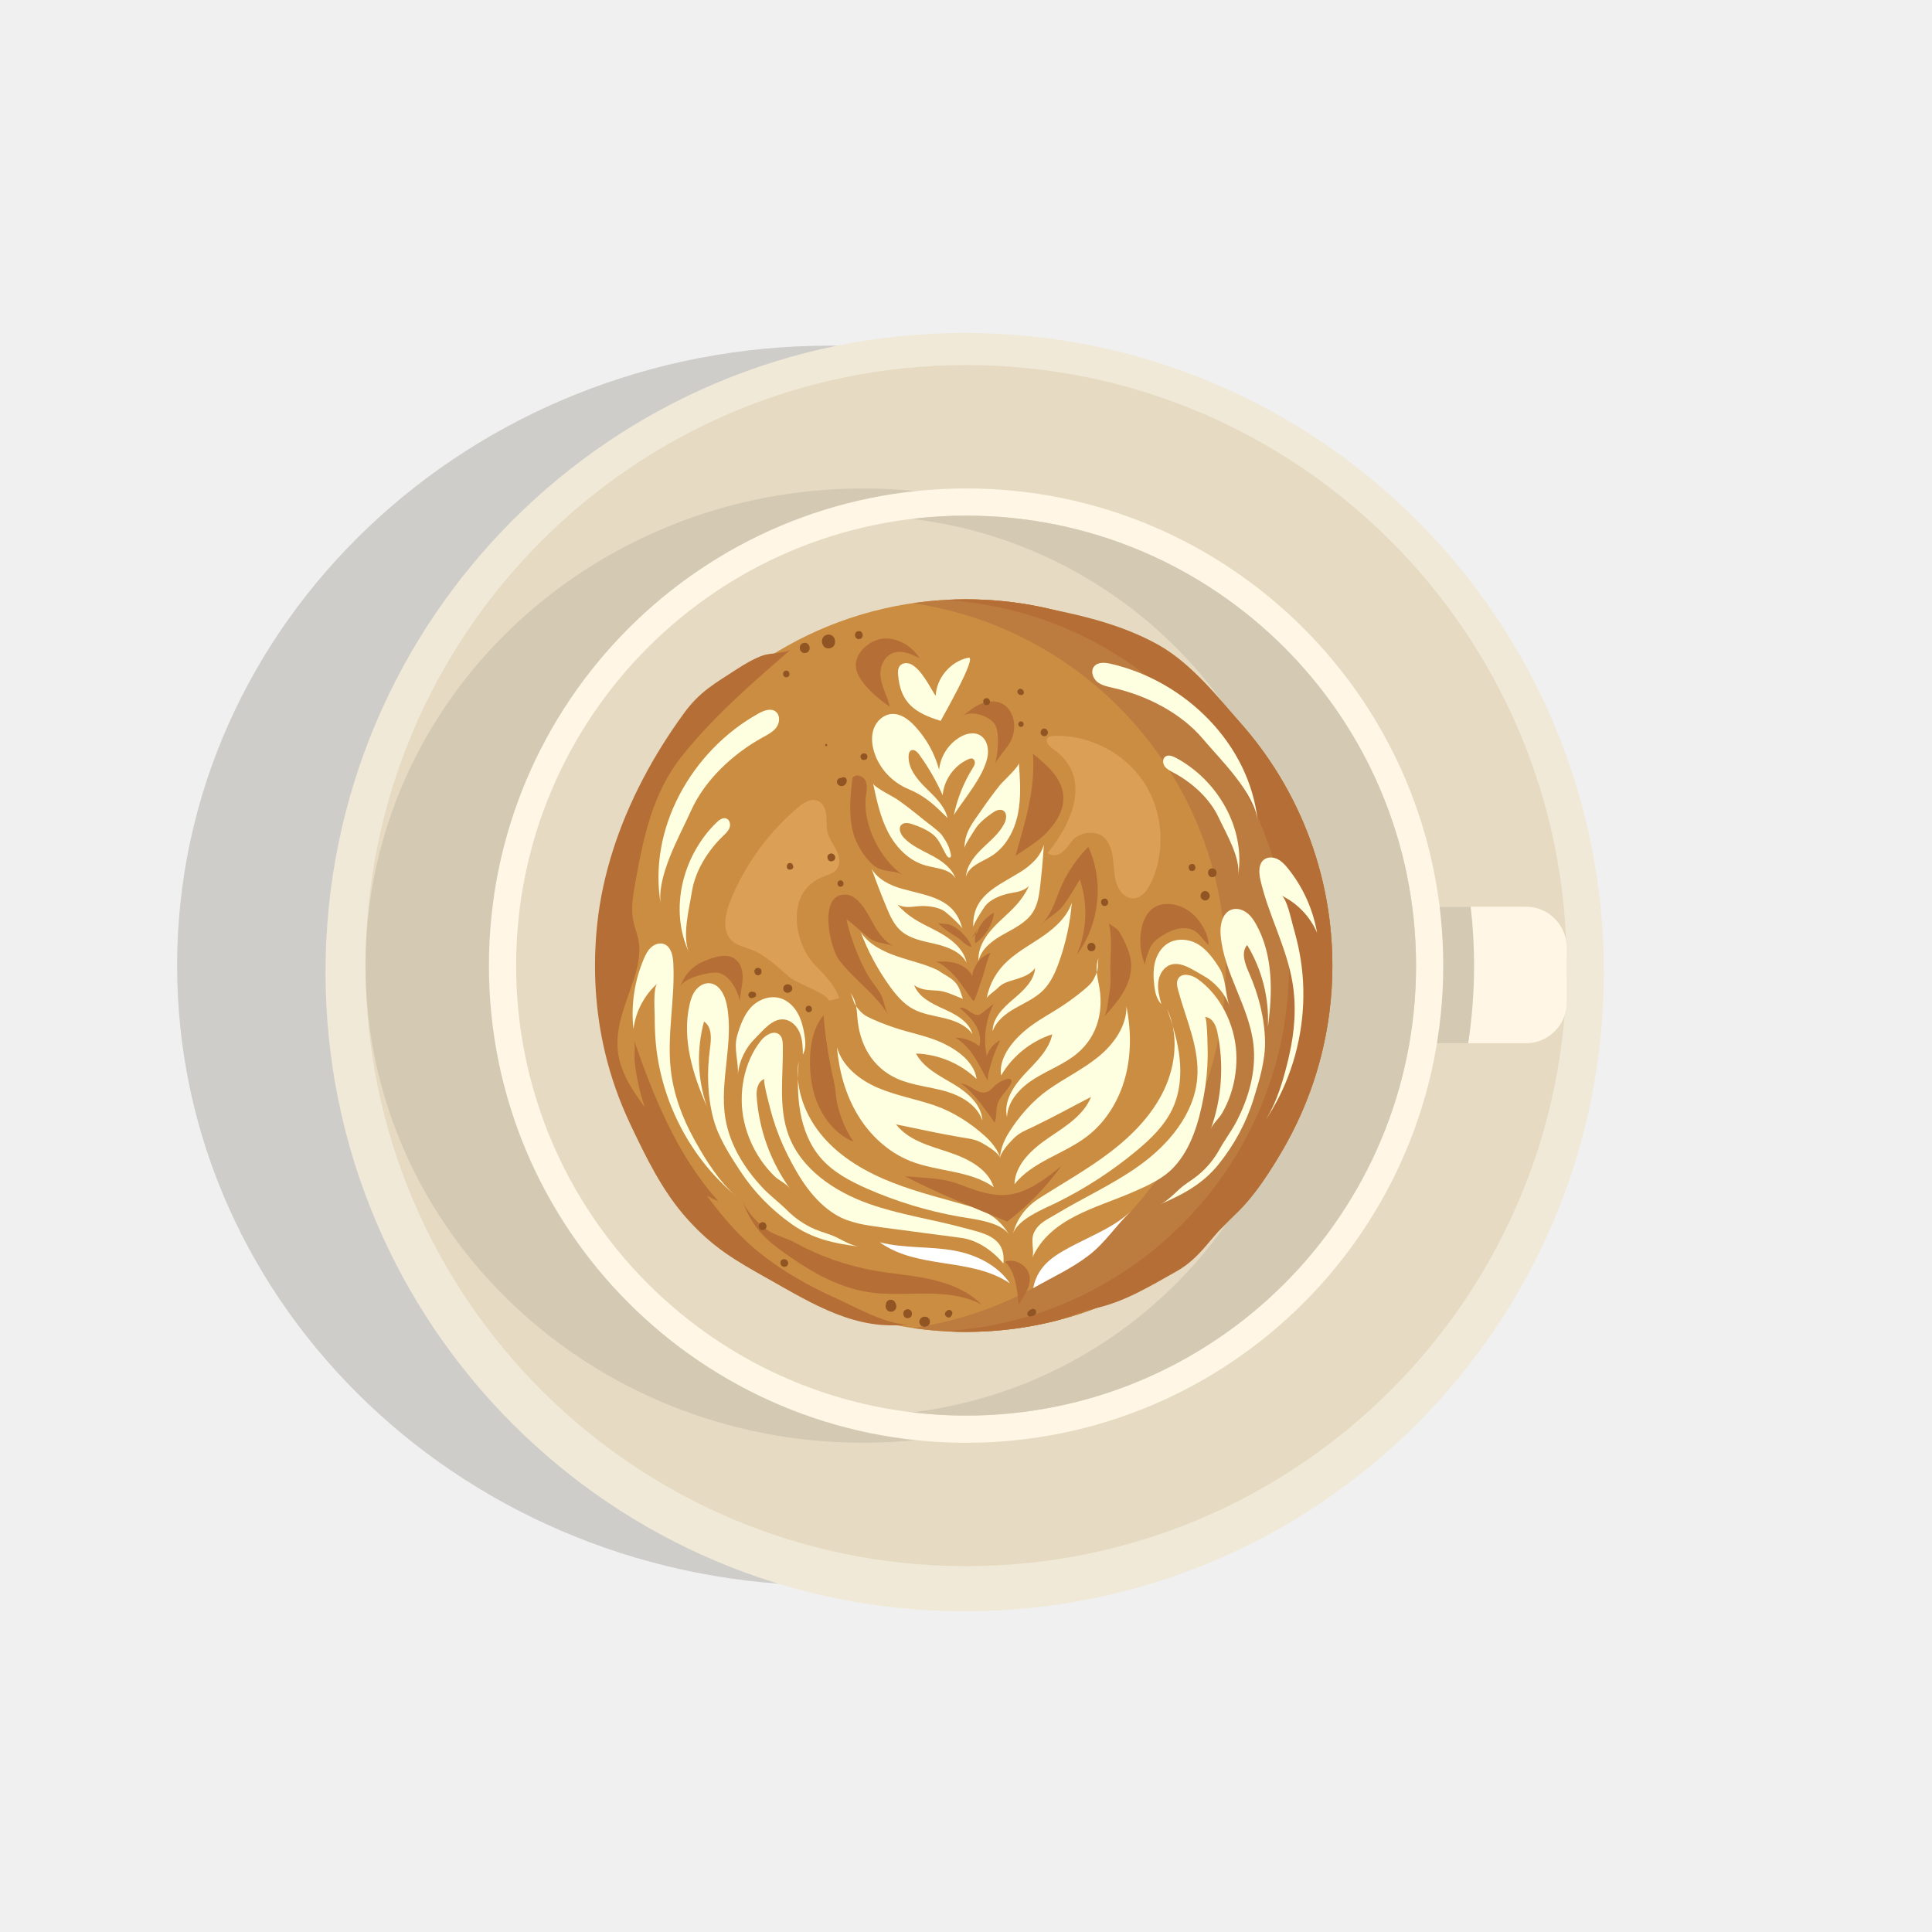
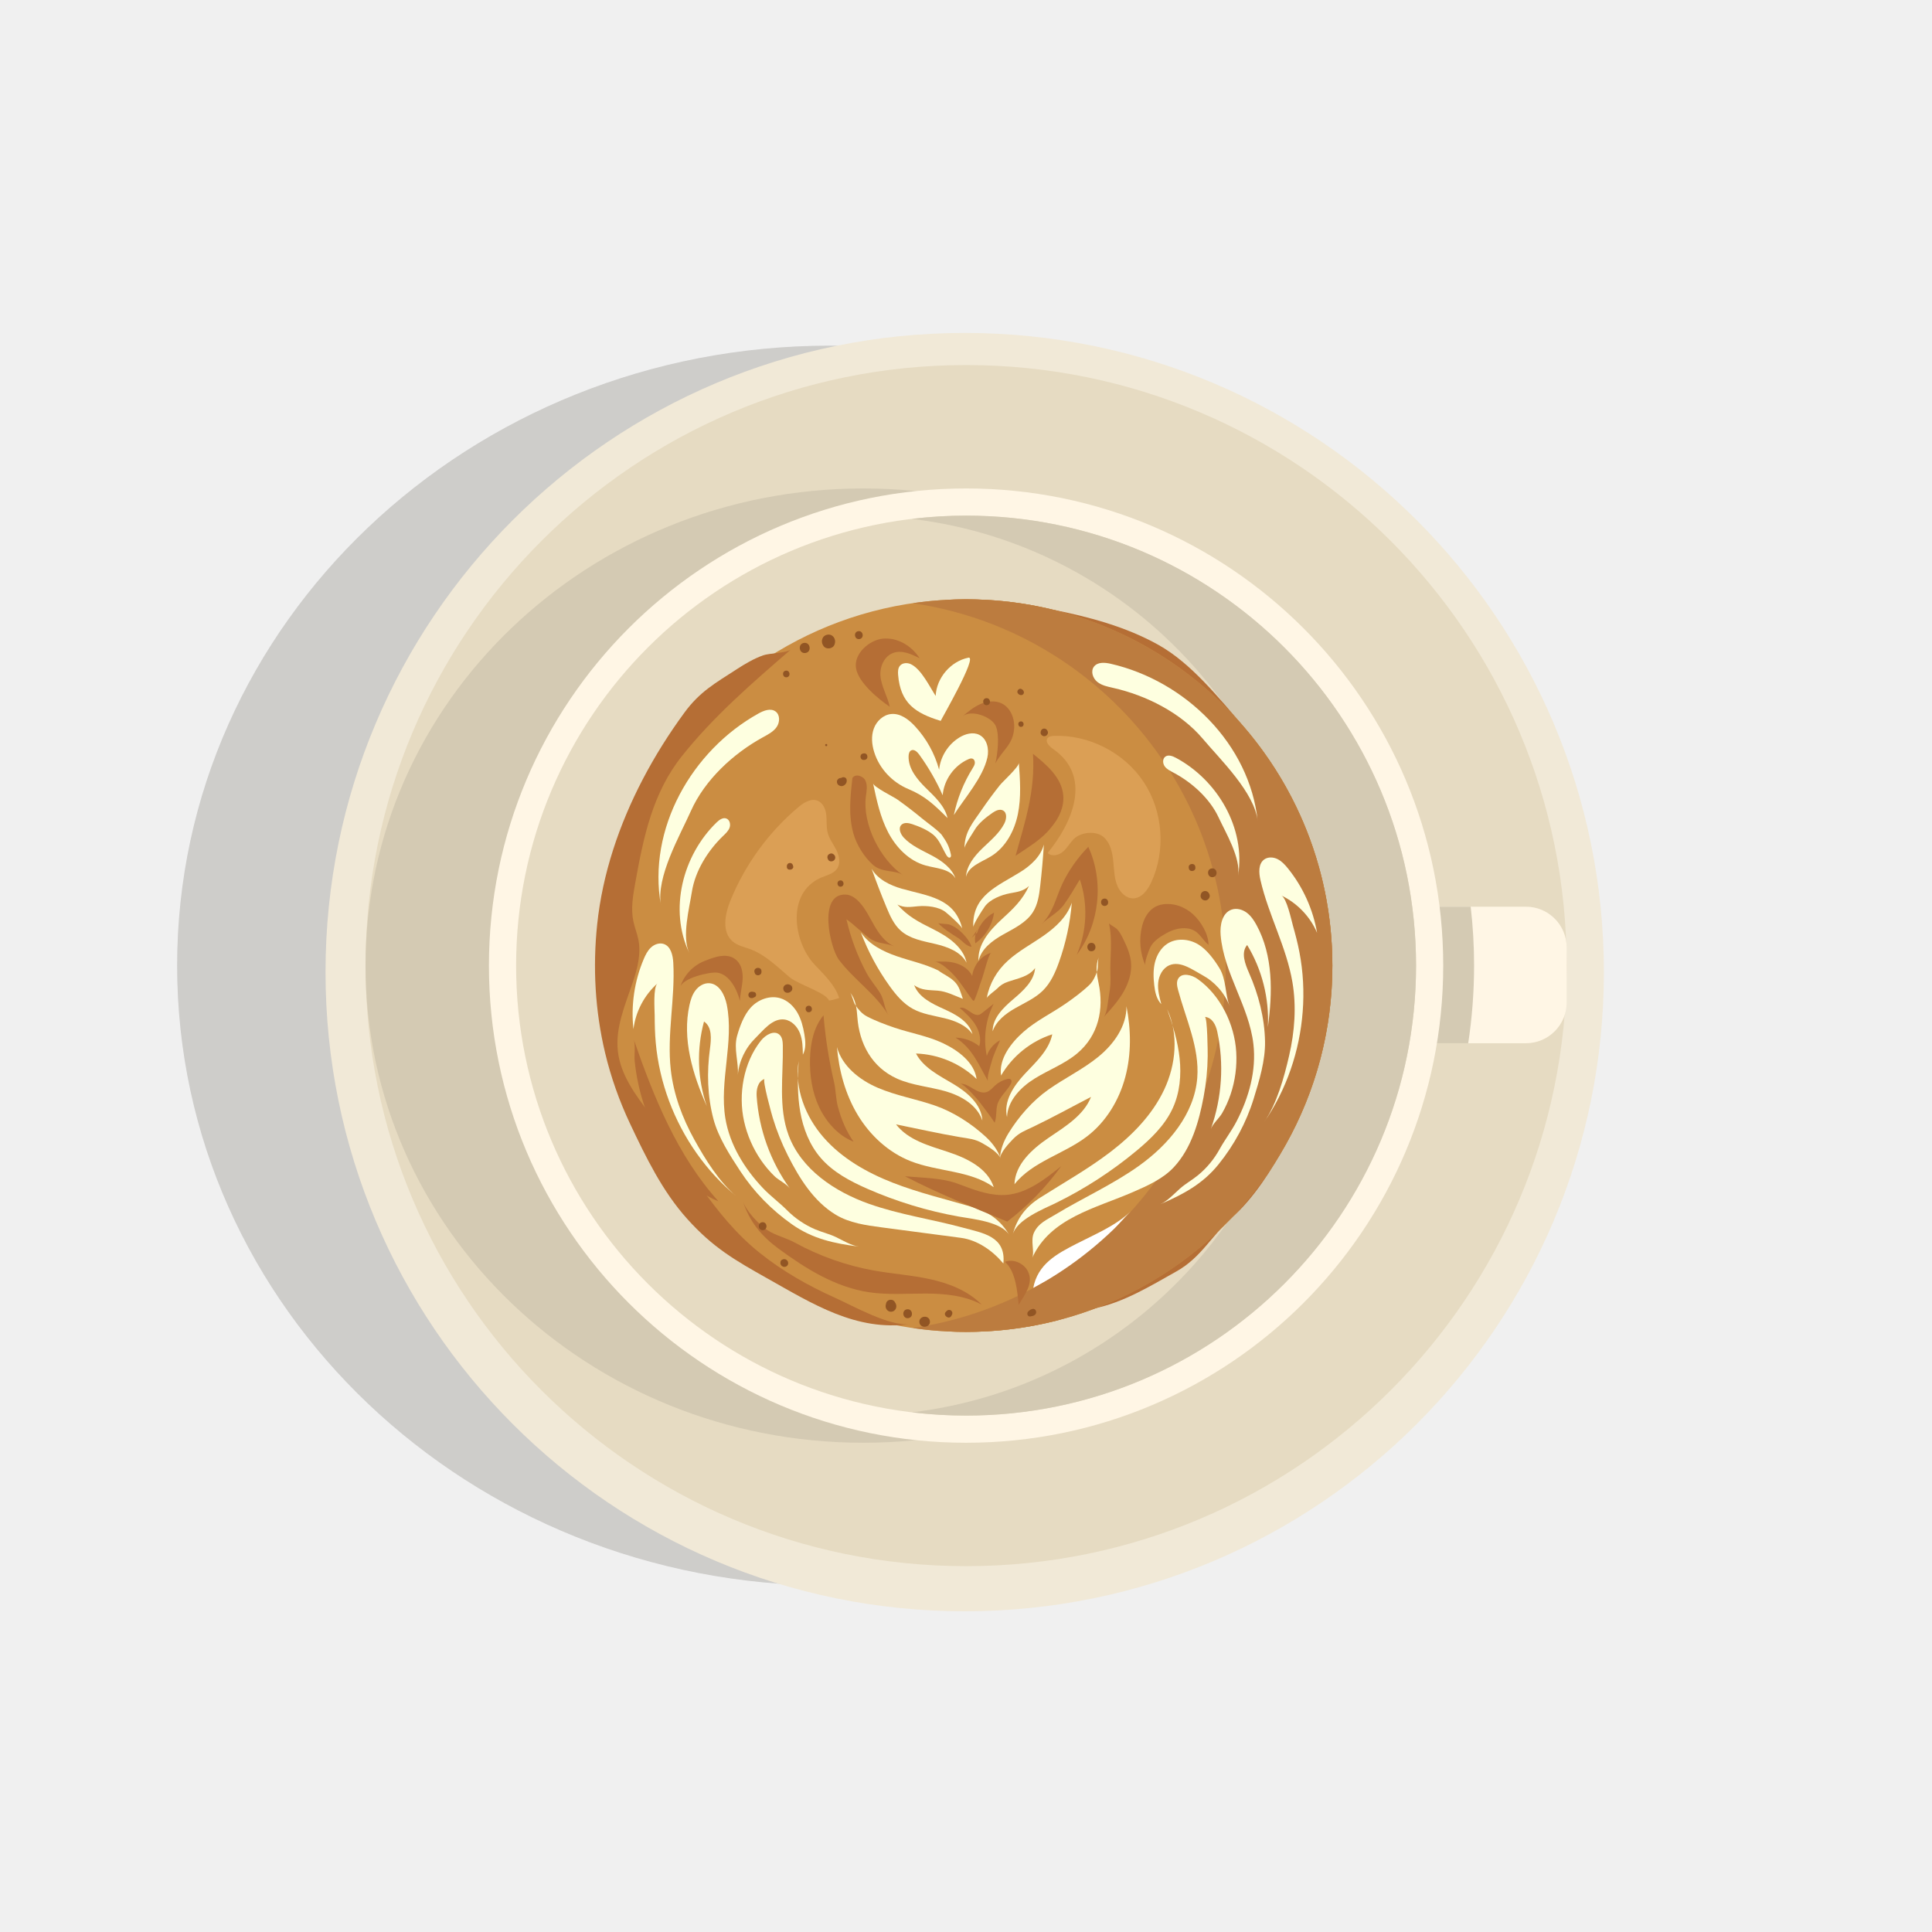
<svg xmlns="http://www.w3.org/2000/svg" version="1.2" viewBox="0 0 1000 1000" width="1000" height="1000" id="svg91">
  <defs id="defs91" />
  <style id="style1">
		.s0 { opacity: .24;mix-blend-mode: multiply;fill: #645f54 } 
		.s1 { fill: #f1e9d7 } 
		.s2 { fill: #e6dbc2 } 
		.s3 { fill: #fff6e5 } 
		.s4 { fill: #d4cab3 } 
		.s5 { fill: #cb8d42 } 
		.s6 { fill: #bc7c3f } 
		.s7 { fill: #b56e35 } 
		.s8 { fill: #ffffff } 
		.s9 { fill: #feffe0 } 
		.s10 { fill: #db9f55 } 
		.s11 { fill: #915524 } 
	</style>
  <g id="OBJECTS">
    <g id="cup_shadow" style="display:inline">
      <path id="coffee-shadow" class="s0" d="m 767.46,499.8 c 0,177.22 -151.28,320.89 -337.89,320.89 -186.61,0 -337.89,-143.67 -337.89,-320.89 0,-177.23 151.28,-320.89 337.89,-320.89 186.61,0 337.89,143.66 337.89,320.89 z">
        </path>
    </g>
    <g id="&lt;Group&gt;">
-       <path id="path1" class="s1" d="m830.17 503.16c0 182.72-148.12 330.84-330.84 330.84-182.71 0-330.84-148.12-330.84-330.84 0-182.72 148.13-330.84 330.84-330.84 182.72 0 330.84 148.12 330.84 330.84z" />
-       <path id="path2" class="s2" d="m810.89 499.8c0 171.67-139.17 310.84-310.85 310.84-171.67 0-310.84-139.17-310.84-310.84 0-171.68 139.17-310.85 310.84-310.85 171.68 0 310.85 139.17 310.85 310.85z" />
-       <path id="path3" class="s3" d="m810.89 490.32v28.64c0 11.56-9.46 21.01-21.02 21.01h-70.81c-11.56 0-21.01-9.45-21.01-21.01v-28.64c0-11.56 9.45-21.01 21.01-21.01h70.81c11.56 0 21.02 9.45 21.02 21.01z" />
-       <path id="path4" class="s4" d="m762.98 499.8c0 13.64-1.04 27.08-3.04 40.17h-40.88c-11.56 0-21.01-9.45-21.01-21.01v-28.64c0-11.56 9.45-21.01 21.01-21.01h42.16q1.76 15.02 1.76 30.49z" />
-       <path id="path5" class="s4" d="m704.43 499.8c0 136.39-115.34 246.97-257.61 246.97-142.28 0-257.62-110.58-257.62-246.97 0-136.4 115.34-246.98 257.62-246.98 142.27 0 257.61 110.58 257.61 246.98z" />
-       <path id="path6" class="s3" d="m747.01 499.8c0 136.39-110.57 246.97-246.97 246.97-136.4 0-246.97-110.58-246.97-246.97 0-136.4 110.57-246.98 246.97-246.98 136.4 0 246.97 110.58 246.97 246.98z" />
-       <path id="path7" class="s2" d="m732.95 499.8c0 128.63-104.28 232.9-232.91 232.9-128.63 0-232.9-104.27-232.9-232.9 0-128.63 104.27-232.91 232.9-232.91 128.63 0 232.91 104.28 232.91 232.91z" />
-       <path id="path8" class="s4" d="m500.04 266.89c-9.49 0-18.84 0.58-28.03 1.69 115.41 13.84 204.87 112.08 204.87 231.22 0 119.14-89.46 217.37-204.87 231.22 9.19 1.1 18.54 1.68 28.03 1.68 128.63 0 232.91-104.27 232.91-232.9 0-128.63-104.28-232.91-232.91-232.91z" />
-       <path id="path9" class="s5" d="m 689.64,499.8 c 0,67.64 -35.41,126.99 -88.72,160.53 -29.21,18.41 -63.81,29.06 -100.88,29.06 -104.7,0 -189.59,-84.89 -189.59,-189.59 0,-37.58 10.94,-72.61 29.79,-102.07 33.68,-52.63 92.67,-87.53 159.8,-87.53 104.71,0 189.6,84.89 189.6,189.6 z" style="display:inline" />
-       <path id="path10" class="s6" d="m500.04 310.21c-9.37 0-18.59 0.69-27.6 2.01 91.62 13.36 161.98 92.25 161.98 187.58 0 95.33-70.36 174.21-161.98 187.58 9.01 1.31 18.23 2 27.6 2 104.71 0 189.59-84.88 189.59-189.58 0-104.71-84.88-189.59-189.59-189.59z" />
-       <path id="path11" class="s7" d="m500.04 310.21c-3.71 0-7.38 0.14-11.04 0.35 99.4 5.9 178.19 88.36 178.19 189.24 0 100.87-78.79 183.33-178.19 189.23 3.66 0.22 7.33 0.35 11.04 0.35 15.44 0 30.87-1.86 45.85-5.58 6.79-1.68 13.58-5.12 20.31-6.5 15.46-3.17 29.1-11.59 42.69-19.21 12.93-7.25 17.96-18.3 28.86-27.97 11.29-10.02 20.42-24.64 27.75-37.68 15.82-28.21 24.13-60.31 24.13-92.64 0-30.3-7.28-60.43-21.26-87.32-6.86-13.19-15.27-25.56-25-36.79-12.58-14.51-26.79-32.38-43.7-41.86-16.77-9.41-35.94-14.52-54.69-18.26-14.69-3.58-29.81-5.36-44.94-5.36z" />
+       <path id="path1" class="s1" d="M 830.17,503.16 C 830.17,685.88 682.05,834 499.33,834 316.62,834 168.49,685.88 168.49,503.16 c 0,-182.72 148.13,-330.84 330.84,-330.84 182.72,0 330.84,148.12 330.84,330.84 z" style="display:inline" />
+       <path id="path2" class="s2" d="m 810.89,499.8 c 0,171.67 -139.17,310.84 -310.85,310.84 -171.67,0 -310.84,-139.17 -310.84,-310.84 0,-171.68 139.17,-310.85 310.84,-310.85 171.68,0 310.85,139.17 310.85,310.85 z" style="display:inline" />
+       <path id="path3" class="s3" d="m 810.89,490.32 v 28.64 c 0,11.56 -9.46,21.01 -21.02,21.01 h -70.81 c -11.56,0 -21.01,-9.45 -21.01,-21.01 v -28.64 c 0,-11.56 9.45,-21.01 21.01,-21.01 h 70.81 c 11.56,0 21.02,9.45 21.02,21.01 z" style="display:inline" />
+       <path id="path4" class="s4" d="m 762.98,499.8 c 0,13.64 -1.04,27.08 -3.04,40.17 h -40.88 c -11.56,0 -21.01,-9.45 -21.01,-21.01 v -28.64 c 0,-11.56 9.45,-21.01 21.01,-21.01 h 42.16 q 1.76,15.02 1.76,30.49 z" style="display:inline" />
+       <path id="path5" class="s4" d="m 704.43,499.8 c 0,136.39 -115.34,246.97 -257.61,246.97 -142.28,0 -257.62,-110.58 -257.62,-246.97 0,-136.4 115.34,-246.98 257.62,-246.98 142.27,0 257.61,110.58 257.61,246.98 z" style="display:inline" />
+       <path id="path6" class="s3" d="m 747.01,499.8 c 0,136.39 -110.57,246.97 -246.97,246.97 -136.4,0 -246.97,-110.58 -246.97,-246.97 0,-136.4 110.57,-246.98 246.97,-246.98 136.4,0 246.97,110.58 246.97,246.98 z" style="display:inline" />
+       <path id="path7" class="s2" d="m 732.95,499.8 c 0,128.63 -104.28,232.9 -232.91,232.9 -128.63,0 -232.9,-104.27 -232.9,-232.9 0,-128.63 104.27,-232.91 232.9,-232.91 128.63,0 232.91,104.28 232.91,232.91 z" style="display:inline" />
+       <path id="path8" class="s4" d="m 500.04,266.89 c -9.49,0 -18.84,0.58 -28.03,1.69 115.41,13.84 204.87,112.08 204.87,231.22 0,119.14 -89.46,217.37 -204.87,231.22 9.19,1.1 18.54,1.68 28.03,1.68 128.63,0 232.91,-104.27 232.91,-232.9 0,-128.63 -104.28,-232.91 -232.91,-232.91 z" style="display:inline" />
    </g>
    <g id="pattern">
+       <path id="path11" class="s7" d="m 500.04,310.21 c -3.71,0 -7.38,0.14 -11.04,0.35 99.4,5.9 178.19,88.36 178.19,189.24 0,100.87 -78.79,183.33 -178.19,189.23 3.66,0.22 7.33,0.35 11.04,0.35 15.44,0 30.87,-1.86 45.85,-5.58 6.79,-1.68 13.58,-5.12 20.31,-6.5 15.46,-3.17 29.1,-11.59 42.69,-19.21 12.93,-7.25 17.96,-18.3 28.86,-27.97 11.29,-10.02 20.42,-24.64 27.75,-37.68 15.82,-28.21 24.13,-60.31 24.13,-92.64 0,-30.3 -7.28,-60.43 -21.26,-87.32 -6.86,-13.19 -15.27,-25.56 -25,-36.79 -12.58,-14.51 -26.79,-32.38 -43.7,-41.86 -16.77,-9.41 -35.94,-14.52 -54.69,-18.26 -14.69,-3.58 -29.81,-5.36 -44.94,-5.36 z" style="display:inline" />
      <path id="path12" class="s8" d="m493.97 647.32c11.24 2.05 22.33 7.51 28.78 16.95-20.18-13.61-47.47-7.02-67.42-21.27 13.04 3.29 25.72 1.97 38.64 4.32z" />
+       <path id="path9" class="s5" d="m 689.64,499.8 c 0,67.64 -35.41,126.99 -88.72,160.53 -29.21,18.41 -63.81,29.06 -100.88,29.06 -104.7,0 -189.59,-84.89 -189.59,-189.59 0,-37.58 10.94,-72.61 29.79,-102.07 33.68,-52.63 92.67,-87.53 159.8,-87.53 104.71,0 189.6,84.89 189.6,189.6 z" style="display:inline" />
      <path id="path13" class="s8" d="m585.25 627.02c-7.62 7.29-13.03 16.05-21.6 22.69-8.86 6.87-19.15 11.45-28.86 17.03 2.33-12.5 12.12-17.71 22.67-23.11 9.65-4.93 19.93-9.15 27.79-16.61z" />
+       <path id="path10" class="s6" d="m 500.04,310.21 c -9.37,0 -18.59,0.69 -27.6,2.01 91.62,13.36 161.98,92.25 161.98,187.58 0,95.33 -70.36,174.21 -161.98,187.58 9.01,1.31 18.23,2 27.6,2 104.71,0 189.59,-84.88 189.59,-189.58 0,-104.71 -84.88,-189.59 -189.59,-189.59 z" style="display:inline" />
      <path id="path14" class="s9" d="m 511.07,392.07 c -2.32,10.44 -11.72,20.9 -17.35,29.77 1.78,-8.52 5.07,-16.73 9.67,-24.12 0.51,-0.83 1.06,-1.69 1.18,-2.66 0.12,-0.98 -0.33,-2.1 -1.26,-2.4 -0.69,-0.23 -1.43,0.03 -2.09,0.32 -7.34,3.23 -12.64,10.67 -13.29,18.65 -3.31,-7.44 -7.4,-14.54 -12.19,-21.13 -1,-1.37 -2.66,-2.89 -4.16,-2.08 -0.95,0.52 -1.24,1.74 -1.29,2.83 -0.28,6.48 4.32,12.06 8.94,16.62 4.62,4.55 9.79,9.22 11.21,15.55 -6.79,-6.79 -11.58,-11.39 -20.22,-14.99 -8.35,-3.48 -15.07,-10.53 -17.76,-19.21 -1.22,-3.93 -1.6,-8.26 -0.17,-12.13 1.42,-3.87 4.9,-7.14 9.01,-7.52 4.72,-0.45 8.98,2.77 12.2,6.23 5.95,6.37 10.31,14.19 12.58,22.59 0.68,-6.77 4.68,-13.13 10.51,-16.68 3.07,-1.88 7.03,-2.97 10.25,-1.37 4.03,1.99 5.2,7.35 4.23,11.73 z" />
      <path id="path15" class="s9" d="m 513.75,420.69 c -3.4,2.35 -7.35,5.47 -9.43,9.11 -1.08,1.89 -5.1,7.57 -5.12,9.3 0.04,-8.52 4.29,-13.18 8.87,-19.88 q 4.5,-6.58 9.47,-12.83 c 1.48,-1.86 9.96,-9.54 9.82,-11.54 0.64,8.84 1.27,17.81 -0.5,26.5 -1.78,8.68 -6.3,17.2 -13.88,21.85 -4.94,3.03 -11.61,5.07 -13.01,10.67 0.35,-5.76 4.28,-10.65 8.42,-14.69 4.15,-4.03 8.82,-7.77 11.45,-12.92 1.13,-2.23 1.55,-5.51 -0.64,-6.74 -1.71,-0.96 -3.83,0.06 -5.45,1.17 z" />
      <path id="path16" class="s9" d="m 522.58,462.39 c 4.03,-0.77 6.92,-0.99 10.02,-3.79 -3.47,7.37 -8.07,11.69 -14.08,17.19 -6.31,5.78 -12.62,13.11 -12.03,21.62 1.37,-6.31 7.19,-10.59 12.85,-13.76 5.65,-3.17 11.88,-6.11 15.33,-11.59 2.53,-4.02 3.21,-8.89 3.75,-13.61 q 1.22,-10.63 1.89,-21.32 c -1.62,6.14 -6.69,10.79 -12.09,14.16 -11.92,7.45 -25.18,12.15 -24.45,28.68 -0.07,-1.58 4.63,-8.89 5.92,-10.7 2.67,-3.76 8.53,-6.04 12.89,-6.88 z" />
      <path id="path17" class="s9" d="m 535.77,501.06 c -0.52,6.75 -6.21,11.79 -11.38,16.19 -5.18,4.39 -10.68,9.79 -10.6,16.56 1.83,-5.39 6.73,-9.14 11.69,-11.97 4.96,-2.83 10.34,-5.16 14.38,-9.18 3.97,-3.95 6.32,-9.22 8.21,-14.48 3.58,-9.96 5.84,-20.39 6.7,-30.93 -2.41,7.16 -8.28,12.62 -14.48,16.97 -6.2,4.34 -12.98,7.92 -18.59,13 -5.79,5.25 -9.55,11.89 -11,19.45 0.19,-1.01 4.32,-3.9 5.24,-4.81 1.94,-1.92 3.26,-2.84 5.99,-3.78 4.87,-1.69 10.59,-2.55 13.84,-7.02 z" />
      <path id="path18" class="s9" d="m 551.61,519.46 c 4.09,-2.83 8.69,-6.25 12.25,-9.67 1.96,-1.89 3.28,-4.76 4.06,-7.32 0.61,-1.99 0.07,-5.25 0.86,-6.95 -1.91,4.08 -1.12,8.85 -0.18,13.25 2.9,13.53 0,27.18 -11.02,36.45 -6.54,5.5 -14.77,8.52 -22.03,13.03 -7.26,4.51 -14,11.45 -14.32,19.96 -1.93,-8.18 3.46,-16.23 9.22,-22.38 5.76,-6.15 12.5,-12.23 14.2,-20.47 -11.05,3.56 -20.68,11.32 -26.5,21.34 -1.25,-8.61 5.13,-16.93 11.69,-22.69 6.57,-5.76 14.58,-9.58 21.77,-14.55 z" />
      <path id="path19" class="s9" d="m 564.72,567.76 c -3.81,9.6 -13.42,15.35 -21.97,21.18 -8.55,5.83 -17.32,13.73 -17.66,24.04 9.37,-11.83 25.62,-15.62 37.6,-24.82 9.82,-7.53 16.55,-18.69 19.74,-30.61 3.2,-11.93 3.01,-24.59 0.63,-36.7 0.11,10.29 -6.54,19.59 -14.53,26.12 -8,6.53 -17.44,11.05 -25.88,17 -8.23,5.8 -15.47,14.1 -20.71,22.67 -2.44,4 -4.2,8.5 -4.38,13.17 0.12,-3.25 4.71,-8.07 6.83,-10.27 3.18,-3.3 6.24,-4.34 10.2,-6.23 10.18,-4.87 20.1,-10.37 30.13,-15.55 z" />
      <path id="path20" class="s9" d="m 546.59,622.63 c -6.31,3.09 -20.41,8.61 -22.41,16.42 2.2,-8.61 6.89,-14.52 14.33,-19.23 12.16,-7.71 24.75,-14.78 36.18,-23.52 11.43,-8.73 21.79,-19.34 27.9,-32.33 6.11,-12.99 7.54,-28.63 1.52,-41.65 2.94,8.28 5.54,16.74 6.46,25.47 0.93,8.73 0.11,17.8 -3.55,25.79 -4.04,8.82 -11.25,15.8 -18.73,22.02 -12.76,10.62 -26.79,19.71 -41.7,27.03 z" />
      <path id="path21" class="s9" d="m 586.57,616.94 c -19.39,8.46 -42.94,13.4 -52.31,34.17 1.38,-3.07 -1,-8.95 0.9,-13.04 2.33,-5.03 6.62,-6.69 11.2,-9.47 14.27,-8.64 29.63,-15.49 43.24,-25.23 15.29,-10.94 28.65,-26.8 30.1,-45.49 1.22,-15.58 -5.89,-30.41 -9.94,-45.51 -0.52,-1.96 -0.96,-4.18 0.12,-5.9 1.98,-3.18 6.95,-1.91 10.01,0.26 11.88,8.44 19.13,23.52 19.98,37.78 0.44,7.37 -0.54,14.83 -2.89,21.84 -1.14,3.39 -2.61,6.68 -4.39,9.79 -1.5,2.62 -4.89,5.54 -5.86,8.25 5.75,-16.1 6.91,-33.78 3.31,-50.47 -0.72,-3.34 -2.54,-7.26 -6.43,-7.58 1.37,0.11 1.51,18.49 1.49,20.33 -0.09,7.06 -0.8,14.11 -2.11,21.04 -2.44,12.9 -6.27,26.58 -15.38,36.39 -5.63,6.06 -13.45,9.53 -21.04,12.84 z" />
      <path id="path22" class="s9" d="m 640.07,580.36 c 6.35,-12.29 10.28,-26.21 8.69,-39.94 -2.26,-19.58 -15.34,-36.77 -16.96,-56.41 -0.43,-5.15 0.78,-11.52 5.69,-13.2 2.61,-0.9 5.59,-0.06 7.8,1.58 2.22,1.65 3.78,4.02 5.09,6.43 8.63,15.83 8.35,34.95 5.86,52.81 0.78,-14.81 -3.01,-29.83 -10.72,-42.5 -3.31,3.88 -1.1,9.74 0.95,14.4 4.93,11.17 8.09,23.31 8.31,35.56 0.17,9.8 -2.97,20.22 -5.88,29.6 -3.85,12.43 -10.03,23.85 -18.17,33.96 -8.16,10.14 -18.27,15.54 -30.12,20.63 3.57,-1.54 7.17,-5.42 10.04,-7.98 3.01,-2.69 6.28,-4.42 9.38,-6.96 4.55,-3.73 8.38,-8.34 11.21,-13.49 2.75,-5 6.18,-9.37 8.83,-14.49 z" />
      <path id="path23" class="s9" d="m 620.25,488.84 c 4.42,2.69 8.21,7.83 10.89,12.2 3.63,5.92 2.9,13.36 5.25,19.62 -2.56,-6.8 -7.74,-12.54 -14.14,-15.99 -4.8,-2.6 -11.29,-7.51 -16.98,-5.06 -3.46,1.49 -5.44,5.32 -5.79,9.06 -0.35,3.74 0.64,7.46 1.62,11.09 -2.5,-2.56 -3.27,-6.3 -3.67,-9.85 -0.45,-3.93 -0.58,-7.95 0.37,-11.79 0.96,-3.84 3.1,-7.51 6.43,-9.67 4.73,-3.06 11.22,-2.53 16.02,0.39 z" />
      <path id="path24" class="s9" d="m 668.95,508.33 c -3.1,-18.22 -12.44,-34.83 -16.55,-52.85 -0.86,-3.77 -1.14,-8.5 2.06,-10.7 1.98,-1.35 4.72,-1.16 6.85,-0.08 2.14,1.08 3.79,2.91 5.3,4.76 7.77,9.61 13.02,21.21 15.11,33.37 -3.56,-8.38 -10.26,-15.39 -18.5,-19.32 2.82,1.34 5.16,12.65 5.98,15.54 1.28,4.53 2.49,9.12 3.37,13.75 1.95,10.15 2.5,20.55 1.7,30.85 -1.56,20.37 -8.37,40.4 -20.02,57.27 6.66,-9.65 10.39,-23.2 12.99,-34.46 2.87,-12.48 3.87,-25.46 1.71,-38.13 z" />
      <path id="path25" class="s9" d="m 472.13,426.56 c 3.73,1.25 8.03,3.04 11.07,5.61 3.13,2.66 4.56,6.97 6.72,10.56 0.42,0.71 1.27,1.52 1.95,1.03 0.47,-0.34 0.39,-1.05 0.27,-1.63 -0.96,-4.43 -2.24,-6.44 -4.79,-10.13 -2.85,-3.08 -6.89,-5.72 -10.17,-8.43 q -6.15,-5.08 -12.64,-9.71 c -1.94,-1.38 -12.22,-6.42 -12.63,-8.38 1.83,8.67 3.7,17.47 7.8,25.33 4.11,7.85 10.81,14.79 19.38,17.16 5.58,1.55 12.56,1.67 15.45,6.67 -1.93,-5.44 -7.05,-9.06 -12.15,-11.79 -5.1,-2.73 -10.62,-5.04 -14.57,-9.26 -1.71,-1.83 -3.02,-4.87 -1.26,-6.65 1.38,-1.4 3.71,-1 5.57,-0.38 z" />
      <path id="path26" class="s9" d="m 475.17,469.07 c -4.09,0.37 -6.92,0.96 -10.68,-0.87 5.37,6.12 10.99,9 18.28,12.63 7.66,3.81 15.75,9.11 17.54,17.45 -3.06,-5.69 -9.84,-8.19 -16.15,-9.68 -6.32,-1.48 -13.11,-2.58 -17.94,-6.89 -3.55,-3.17 -5.54,-7.66 -7.36,-12.04 q -4.11,-9.89 -7.71,-19.98 c 3.25,5.46 9.41,8.52 15.53,10.28 13.51,3.86 27.55,4.71 31.42,20.79 -0.37,-1.53 -6.91,-7.26 -8.64,-8.64 -3.61,-2.88 -9.87,-3.44 -14.29,-3.05 z" />
      <path id="path27" class="s9" d="m 485.64,502.3 c 2.74,2.07 5.87,3.26 8.38,5.74 2.59,2.57 3.15,5.55 4.35,8.96 -4.28,-1.65 -8.49,-3.88 -13.02,-4.24 -4.26,-0.34 -8.59,-0.09 -12.18,-2.88 2.37,6.35 9.23,9.62 15.42,12.41 6.19,2.79 12.97,6.46 14.76,12.99 -3.25,-4.68 -8.99,-6.92 -14.54,-8.27 -5.55,-1.35 -11.37,-2.1 -16.36,-4.85 -4.91,-2.7 -8.62,-7.11 -11.89,-11.64 -6.19,-8.59 -11.24,-17.99 -14.98,-27.88 4.29,6.21 11.44,9.84 18.6,12.3 7.16,2.46 14.67,4.03 21.46,7.36 z" />
      <path id="path28" class="s9" d="m 463.04,531.94 c -4.71,-1.59 -10.08,-3.61 -14.44,-5.91 -2.41,-1.27 -4.47,-3.66 -5.93,-5.91 -1.14,-1.75 -1.52,-5.03 -2.75,-6.44 2.96,3.39 3.53,8.19 3.84,12.68 0.95,13.8 7.5,26.12 20.66,31.99 7.8,3.47 16.55,4.11 24.77,6.43 8.22,2.33 16.62,7.14 19.28,15.23 -0.4,-8.4 -7.81,-14.64 -15.05,-18.96 -7.23,-4.32 -15.39,-8.31 -19.3,-15.75 11.61,0.37 23.01,5.17 31.36,13.19 -1.17,-8.63 -9.6,-14.86 -17.5,-18.58 -7.9,-3.72 -16.66,-5.18 -24.94,-7.97 z" />
      <path id="path29" class="s9" d="m 463.79,581.98 c 6.31,8.18 17.14,11.05 26.97,14.29 9.82,3.23 20.43,8.41 23.61,18.22 -12.28,-8.78 -28.94,-7.93 -43,-13.46 -11.52,-4.53 -21.06,-13.39 -27.43,-23.97 -6.36,-10.58 -9.68,-22.8 -10.74,-35.09 2.73,9.92 11.69,17.01 21.18,21.08 9.49,4.07 19.82,5.8 29.57,9.19 9.51,3.3 18.77,9.28 26.17,16.07 3.45,3.16 6.38,7 7.84,11.44 -1.01,-3.09 -6.75,-6.45 -9.4,-7.98 -3.96,-2.29 -7.19,-2.44 -11.52,-3.17 -11.13,-1.87 -22.19,-4.41 -33.25,-6.62 z" />
      <path id="path30" class="s9" d="m 496.38,629.71 c 6.91,1.23 21.99,2.63 26.06,9.59 -4.49,-7.67 -10.62,-12.06 -19.08,-14.53 -13.81,-4.05 -27.87,-7.36 -41.27,-12.6 -13.4,-5.24 -26.28,-12.57 -35.75,-23.37 -9.46,-10.79 -15.16,-25.42 -12.97,-39.6 -0.53,8.76 -0.69,17.62 0.83,26.26 1.52,8.65 4.81,17.13 10.54,23.8 6.32,7.37 15.18,12.08 24.09,16 15.19,6.67 31.19,11.54 47.55,14.45 z" />
      <path id="path31" class="s9" d="m 456.38,635.29 q 20.51,2.71 41.02,5.42 c 8.61,1.13 16.45,6.71 21.94,13.27 1.43,-14.08 -10.54,-15.73 -21.1,-18.59 -16.1,-4.37 -32.76,-6.71 -48.52,-12.31 -17.73,-6.29 -34.94,-17.84 -41.51,-35.4 -5.47,-14.63 -2.74,-30.86 -3.02,-46.48 -0.04,-2.03 -0.23,-4.29 -1.74,-5.64 -2.79,-2.51 -7.21,0.09 -9.55,3.02 -9.09,11.39 -11.88,27.89 -8.76,41.83 1.61,7.2 4.61,14.1 8.81,20.18 2.04,2.95 4.35,5.71 6.92,8.2 2.17,2.1 6.24,3.97 7.92,6.31 -9.98,-13.88 -15.98,-30.56 -17.14,-47.59 -0.23,-3.4 0.45,-7.68 4.09,-9.06 -1.28,0.49 3.66,18.18 4.19,19.95 2.04,6.76 4.66,13.34 7.84,19.64 5.91,11.72 13.37,23.81 24.84,30.72 7.08,4.27 15.56,5.44 23.77,6.53 z" />
      <path id="path32" class="s9" d="m 394.85,614.92 c -9.5,-10.06 -17.12,-22.36 -19.39,-35.99 -3.23,-19.44 4.58,-39.57 0.72,-58.9 -1.02,-5.07 -3.94,-10.86 -9.12,-11.12 -2.76,-0.13 -5.39,1.49 -7.06,3.69 -1.68,2.19 -2.52,4.89 -3.12,7.58 -3.91,17.6 1.64,35.9 8.96,52.37 -4.84,-14.02 -5.35,-29.49 -1.44,-43.81 4.26,2.82 3.75,9.06 3.07,14.1 -1.65,12.1 -1.33,24.64 1.84,36.48 2.54,9.46 8.44,18.61 13.83,26.82 7.14,10.88 16.23,20.15 26.85,27.62 10.64,7.48 21.85,9.88 34.64,11.49 -3.85,-0.48 -8.38,-3.21 -11.85,-4.89 -3.63,-1.75 -7.25,-2.51 -10.93,-4.09 -5.41,-2.33 -10.36,-5.7 -14.5,-9.87 -4.03,-4.05 -8.54,-7.3 -12.5,-11.48 z" />
      <path id="path33" class="s9" d="m 388.61,521.48 c -3.5,3.81 -5.73,9.8 -7.1,14.74 -1.85,6.69 0.91,13.64 0.38,20.3 0.58,-7.25 3.97,-14.19 9.17,-19.28 3.9,-3.82 8.78,-10.33 14.92,-9.55 3.74,0.48 6.7,3.61 8.07,7.11 1.37,3.5 1.45,7.35 1.51,11.1 1.69,-3.14 1.4,-6.95 0.8,-10.47 -0.65,-3.9 -1.64,-7.81 -3.61,-11.24 -1.98,-3.43 -5.05,-6.36 -8.85,-7.51 -5.39,-1.63 -11.48,0.66 -15.29,4.8 z" />
      <path id="path34" class="s9" d="m 347.19,553.67 c -2.06,-18.37 2.34,-36.91 1.3,-55.37 -0.21,-3.86 -1.26,-8.48 -4.94,-9.71 -2.27,-0.75 -4.85,0.19 -6.6,1.82 -1.76,1.62 -2.84,3.84 -3.77,6.04 -4.82,11.37 -6.66,23.98 -5.31,36.24 1.1,-9.03 5.61,-17.62 12.44,-23.68 -2.33,2.07 -1.46,13.59 -1.45,16.59 0.02,4.7 0.13,9.45 0.56,14.14 0.93,10.29 3.28,20.45 6.89,30.13 7.13,19.14 19.21,36.51 35.07,49.5 -9.07,-7.43 -16.4,-19.43 -22.01,-29.53 -6.2,-11.2 -10.75,-23.4 -12.18,-36.17 z" />
      <path id="path35" class="s9" d="m 501.25,340.41 c 5.01,-1.02 -14.16,32.05 -14.34,32.72 -13.01,-3.98 -20.87,-9.06 -22.05,-23.86 -0.13,-1.61 -0.1,-3.39 0.93,-4.65 1.33,-1.63 3.91,-1.73 5.8,-0.78 5.36,2.67 9.59,11.6 12.71,16.38 0.42,-9.35 7.78,-17.95 16.95,-19.81 z" />
      <path id="path36" class="s9" d="m 394.82,381.65 c -15.33,8.42 -30.03,22.01 -37.22,38.13 -5.74,12.85 -18.12,34.2 -15.49,48.89 -7.12,-39.65 16,-80.26 50.54,-99.4 2.73,-1.51 6.26,-2.86 8.78,-1.01 2.41,1.77 2.26,5.63 0.54,8.08 -1.72,2.45 -4.52,3.86 -7.15,5.31 z" />
      <path id="path37" class="s9" d="m 374.2,432.75 c -7.8,7.51 -14.38,18.02 -16.08,28.82 -1.35,8.61 -5.29,23.37 -1.34,31.72 -10.67,-22.54 -3.43,-50.56 14.12,-67.59 1.38,-1.34 3.28,-2.72 5.08,-2.03 1.73,0.67 2.27,3.01 1.64,4.75 -0.64,1.74 -2.08,3.04 -3.42,4.33 z" />
      <path id="path38" class="s9" d="m 607.35,399.89 c 9.57,5.07 18.81,13.35 23.42,23.26 3.67,7.9 11.55,21 10.06,30.12 4.02,-24.62 -10.68,-49.54 -32.25,-61.06 -1.71,-0.91 -3.91,-1.71 -5.45,-0.55 -1.48,1.12 -1.35,3.52 -0.26,5.02 1.09,1.5 2.84,2.34 4.48,3.21 z" />
      <path id="path39" class="s9" d="m 576.29,356.08 c 17.06,3.86 34.94,12.86 46.32,26.36 9.06,10.76 26.86,27.86 28.39,42.7 -4.12,-40.07 -37.56,-72.71 -76.04,-81.56 -3.04,-0.7 -6.81,-1.02 -8.72,1.45 -1.83,2.37 -0.62,6.05 1.72,7.92 2.33,1.88 5.41,2.47 8.33,3.13 z" />
      <path id="path40" class="s7" d="m438.11 475.8c4.31 3.07 7.84 6.78 11.97 9.84 4.05 3 8.54 2.31 12.68 4.19-4.47-2.04-7.58-6.21-10.05-10.45-2.47-4.24-4.56-8.79-7.88-12.4-1.9-2.08-4.39-3.88-7.2-3.96-14.4-0.43-8 27.64-3.43 33.74 7.66 10.21 18.98 17.63 25.57 28.54-2.07-3.43-2.14-7.92-4.31-11.42-2.16-3.47-4.93-6.54-6.93-10.26-4.69-8.75-8.22-18.13-10.42-27.82z" />
      <path id="path41" class="s7" d="m558.92 455.21c4.3 12.61 3.71 26.82-1.63 39.03 11.86-15.72 14.25-38.04 6.01-55.92-5.38 5.44-10.42 12.56-13.61 19.53-3.37 7.39-4.57 14.39-10.55 20.5 3.64-3.72 8.39-5.71 11.6-10.17 2.94-4.07 5.56-8.64 8.18-12.97z" />
      <path id="path42" class="s7" d="m424.04 573.16c3.57 7.5 9.84 14.74 17.76 17.76-3.8-5.4-6.29-11.43-8.05-17.88-1.19-4.33-1.06-8.7-2.09-13.11-2.64-11.32-4.45-22.84-5.41-34.43-5.11 6.16-6.77 14.5-6.98 22.5-0.23 8.62 1.07 17.38 4.77 25.16z" />
      <path id="path43" class="s7" d="m452.39 657.63c9.77 1.74 19.73 2.39 29.42 4.56 9.69 2.16 19.33 6.01 26.3 13.07-8.72-4.7-18.94-5.68-28.84-5.72-9.9-0.03-19.87 0.79-29.66-0.71-17.25-2.63-32.61-12.2-46.66-22.54-8.85-6.51-15.07-14.03-18.47-24.67 1.66 5.21 8.36 12.26 12.86 15.19 4.16 2.71 9.51 3.87 13.95 6.3 12.79 7.01 26.73 11.96 41.1 14.52z" />
      <path id="path44" class="s7" d="m371.86 621.79c-17.49-7.1-26.19-21.59-33.87-38.14-3.36-7.25-5.92-14.86-7.61-22.67q-1.27-5.86-1.87-11.82c-0.32-3.26 0.53-8.2-0.51-11.21 10.4 30.01 22.59 60.25 43.86 83.84z" />
      <path id="path45" class="s7" d="m382.98 518.11c0.11-3.66 1.14-7.25 1.39-10.91 0.26-3.66-0.44-7.68-3.13-10.17-4.69-4.33-11.62-1.61-16.7 0.42-5.79 2.31-10.55 7.28-12.38 13.27 1.38-4.5 15.18-7.8 19.1-7.28 6.33 0.85 10.4 9.01 11.72 14.67z" />
      <path id="path46" class="s7" d="m585.41 498.07c-0.4-4.3-2.24-8.39-4.11-12.2-0.93-1.89-1.8-3.62-3.32-5.14-0.54-0.55-3.9-2.4-4-2.85 2.02 9.05 0.46 17.35 0.78 26.35 0.13 3.59 0.05 6.6-0.65 10.2-0.55 2.87-0.91 9.91-2.88 12.08 3.67-4.04 7.38-8.12 10.14-12.83 2.76-4.71 4.55-10.17 4.04-15.61z" />
      <path id="path47" class="s7" d="m617.57 473.27c-4.28-3.94-10.31-6.12-16.05-5.13-5.69 0.98-9 5.72-10.36 11.12-1.71 6.75-1.11 14.06 1.68 20.44-0.64-1.48 1.78-7.78 2.56-9.39 1.58-3.24 5.18-5.52 8.25-7.25 3.29-1.84 7.07-2.99 10.81-2.53 6 0.73 7.15 5.22 11.06 8.56 0.08-5.55-3.95-12.14-7.95-15.82z" />
      <path id="path48" class="s7" d="m441.67 431.27c1.64 5.91 5.59 12.34 10.25 16.44 4.7 4.13 11.47 2.48 15.3 5.18-11.66-8.21-20.82-26.17-19.06-40.5 0.35-2.8 0.99-5.78-0.21-8.33-1.2-2.54-5.31-3.75-6.76-1.33-1.06 9.52-2.09 19.31 0.48 28.54z" />
      <path id="path49" class="s7" d="m544.46 427.8c-4.94 6.56-12.11 10.58-18.8 15.16 5.06-18.17 10.19-33.56 9.02-52.77 7.15 5.68 14.88 12.4 15.66 21.5 0.5 5.85-2.11 11.62-5.88 16.11z" />
      <path id="path50" class="s7" d="m523 561.39c0.49-0.84 0.88-2.02 0.16-2.66-0.5-0.45-1.28-0.37-1.93-0.2-2.26 0.56-4.38 1.69-6.11 3.26-1.39 1.26-2.61 2.85-4.39 3.45-2.36 0.78-4.88-0.41-7.01-1.7-2.12-1.3-4.37-2.77-6.85-2.56 2.18-0.19 9.38 8.42 10.77 10.24 2.48 3.27 4.96 6.47 7.2 9.89 1.11-3.11 0.59-6.05 1.32-9.09 0.97-4.01 4.81-7.15 6.84-10.63z" />
      <path id="path51" class="s7" d="m517.63 538.45c-1.52 3.72-3.41 7.47-4.44 11.35-0.48 1.78-2.63 8.31-1.76 9.83-4.92-8.59-8.11-17.04-16.85-22.56 4.44 0.08 8.84 1.67 12.3 4.44 1.12-3.78-0.01-7.93-2.11-11.26-2.11-3.32-5.1-5.98-8.05-8.58 3.67-1.02 6.87 4.93 10.37 3.45 0.47-0.2 0.88-0.52 1.28-0.84q2.96-2.35 5.92-4.7c-4.15 8.25-5.41 17.92-3.52 26.97 1.11-3.46 3.64-6.43 6.86-8.1z" />
      <path id="path52" class="s7" d="m512.99 493.16c-1.19 0.35-3.96 11.52-4.58 13.13-1.44 3.73-2.35 7.51-3.97 11.15-0.1 0.23-0.24 0.49-0.49 0.52-0.26 0.04-0.46-0.19-0.62-0.4-3.01-3.95-5.67-8.35-8.89-12.06-1.89-2.17-7.59-7.89-10.77-7.65 3.69-0.28 7.47-0.34 11.02 0.69 3.56 1.03 6.91 3.28 8.52 6.61 0.65-5.42 4.54-10.44 9.78-11.99z" />
      <path id="path53" class="s7" d="m485.51 477.75c0.39 0.4 4.94 0.44 5.91 0.79 1.95 0.7 3.74 1.83 5.31 3.17 2.27 1.95 5.36 5.47 6.13 8.38-2.84-0.36-4.83-3.26-7.19-4.75-3.71-2.33-7.04-4.38-10.16-7.59z" />
      <path id="path54" class="s7" d="m505.75 482.76c1.43-4.43 4.65-8.25 8.77-10.42-0.82 6.34-4.44 12.27-9.7 15.9-0.65-3.32 0.36-6.93 2.63-9.44-1.47 1.94-3.03 4.69-4.5 6.63" />
      <path id="path55" class="s7" d="m518.24 618.56c11.74 0.26 21.93-7.55 31.04-14.96-7.83 10.88-17.28 20.58-27.94 28.69-17.93-7.43-35.72-14.52-52.93-23.45 8.79 0.82 18.93 0.76 27.24 3.82 7.33 2.71 14.53 5.72 22.59 5.9z" />
      <path id="path56" class="s7" d="m532.11 658.14c3.01 6.29-1.88 12.07-4.84 17.27-0.72-7.13-1.52-17.31-7.11-22.28 4.35-1.76 9.93 0.81 11.95 5.01z" />
      <path id="path57" class="s7" d="m524.92 377.08c-0.64 8.48-6.02 11.12-9.71 18.01 1.12-4.64 2.3-14.72 0.17-19.37-2.2-4.8-12.72-8.67-17.17-4.93 2.88-2.42 5.82-4.88 9.27-6.38 3.46-1.51 7.56-1.97 10.96-0.34 4.64 2.23 6.86 7.88 6.48 13.01z" />
      <path id="path58" class="s7" d="m455.69 349.5c-0.26-4.74 2.14-9.88 6.58-11.53 4.51-1.67 9.44 0.56 13.72 2.75-4.09-6.5-11.71-11.02-19.33-10.12-6.77 0.81-14.8 7.74-13.59 15.24 1.19 7.41 11.59 16.02 17.48 19.97-1.18-5.48-4.55-10.82-4.86-16.31z" />
      <path id="path59" class="s10" d="m408.71 505.81c4.48 3.77 18.71 7.89 20.41 12.08 1.82-0.22 3.48-0.8 5.26-1.31-2.25-6.92-7.88-12.09-12.85-17.41-10.8-11.57-14.71-36.9 3.34-44.85 2.98-1.32 6.55-2 8.4-4.68 1.92-2.78 1.14-6.61-0.36-9.63-1.5-3.01-3.67-5.75-4.51-9.01-0.77-2.94-0.39-6.05-0.7-9.07-0.32-3.02-1.63-6.29-4.44-7.45-3.49-1.45-7.3 0.99-10.18 3.43-15.36 12.96-27.5 29.7-35.05 48.33-2.84 7.01-4.53 16.26 1.27 21.12 2.57 2.14 6.01 2.81 9.15 3.98 7.82 2.92 13.87 9.1 20.26 14.47z" />
      <path id="path60" class="s10" d="m571.4 433.41c-3.93-3.63-11.96-2.8-15.61 0.87-2.05 2.05-3.44 4.72-5.65 6.59-2.21 1.87-5.83 2.67-7.88 0.62 13.1-15.94 23.13-39.67 2.84-53.81-1.93-1.35-4.28-3.66-2.91-5.57 0.71-1 2.1-1.17 3.32-1.22 18.16-0.67 36.38 8.68 46.43 23.83 10.05 15.14 11.59 35.56 3.91 52.04-1.87 4.02-5.04 8.28-9.47 8.23-3.5-0.04-6.41-2.91-7.85-6.1-1.84-4.1-1.87-8.74-2.31-13.22-0.45-4.47-1.52-9.21-4.82-12.26z" />
-       <path id="path61" class="s7" d="m409.37 336.17c-2.14 1.85-11.22 1.88-14.41 3.04-4.86 1.76-9.29 4.36-13.61 7.17-11.24 7.3-19.09 11.55-27.11 22.49-8.02 10.95-15.28 22.48-21.56 34.52-12.19 23.36-20.81 48.78-23.58 75.05-2.34 22.21-1.09 44.82 4.11 66.55 3.02 12.66 7.4 24.98 12.96 36.75 8.16 17.25 16.65 34.83 29.52 49.15 13.36 14.86 24.58 21.32 41.74 30.96 22.96 12.9 45.91 27.49 73.49 23.47-10.19 1.49-29.81-9.61-39.02-13.74-13.66-6.13-26.79-13.61-38.51-22.96-24.51-19.55-38.35-47.55-57.02-72.07-7.46-9.8-15.2-20.25-16.57-32.48-1.34-12 3.65-23.66 7.55-35.09 2.49-7.29 4.58-15.08 3.08-22.63-0.65-3.22-1.92-6.27-2.6-9.48-1.38-6.55-0.2-13.34 0.99-19.93 4.25-23.69 8.92-46.49 24.17-65.63 16.43-20.62 36.5-37.95 56.38-55.14z" />
+       <path id="path61" class="s7" d="m 409.37,336.17 c -2.14,1.85 -11.22,1.88 -14.41,3.04 -4.86,1.76 -9.29,4.36 -13.61,7.17 -11.24,7.3 -19.09,11.55 -27.11,22.49 -8.02,10.95 -15.28,22.48 -21.56,34.52 -12.19,23.36 -20.81,48.78 -23.58,75.05 -2.34,22.21 -1.09,44.82 4.11,66.55 3.02,12.66 7.4,24.98 12.96,36.75 8.16,17.25 16.65,34.83 29.52,49.15 13.36,14.86 24.58,21.32 41.74,30.96 22.96,12.9 45.91,27.49 73.49,23.47 -10.19,1.49 -29.81,-9.61 -39.02,-13.74 -13.66,-6.13 -26.79,-13.61 -38.51,-22.96 -24.51,-19.55 -38.35,-47.55 -57.02,-72.07 -7.46,-9.8 -15.2,-20.25 -16.57,-32.48 -1.34,-12 3.65,-23.66 7.55,-35.09 2.49,-7.29 4.58,-15.08 3.08,-22.63 -0.65,-3.22 -1.92,-6.27 -2.6,-9.48 -1.38,-6.55 -0.2,-13.34 0.99,-19.93 4.25,-23.69 8.92,-46.49 24.17,-65.63 16.43,-20.62 36.5,-37.95 56.38,-55.14 z" style="display:inline" />
      <path id="path62" class="s11" d="m416.15 332.76c-3.36 0.48-2.63 5.71 0.74 5.23 3.37-0.47 2.63-5.7-0.74-5.23z" />
      <path id="path63" class="s11" d="m428.35 328.5c-2.76 0.39-3.72 3.49-2.26 5.63q0.08 0.12 0.17 0.24c1.37 2.01 4.95 1.5 5.71-0.81q0.05-0.14 0.09-0.27c0.82-2.47-0.96-5.18-3.71-4.79z" />
      <path id="path64" class="s11" d="m406.73 347.13c-2.21 0.31-1.73 3.74 0.49 3.43 2.21-0.31 1.73-3.75-0.49-3.43z" />
      <path id="path65" class="s11" d="m444.25 326.7c-2.63 0.37-2.06 4.45 0.57 4.08 2.63-0.37 2.06-4.45-0.57-4.08z" />
      <path id="path66" class="s11" d="m463.75 675.03c-0.09-0.24-0.43-0.82-0.45-0.85-1.04-2.22-4.33-1.76-4.71 0.66-0.01 0.04-0.18 0.7-0.2 0.95-0.14 1.8 1.31 3.4 3.18 3.14 1.85-0.26 2.81-2.2 2.18-3.9z" />
      <path id="path67" class="s11" d="m481.14 683.08c-0.25-0.77-1.21-1.48-2.02-1.52q-0.16-0.01-0.32-0.02c-1.69-0.08-3.19 1.2-2.94 2.97 0.25 1.77 2.05 2.6 3.64 2.05q0.16-0.05 0.31-0.11c0.77-0.26 1.49-1.2 1.52-2.02 0.02-0.49-0.03-0.88-0.19-1.35z" />
      <path id="path68" class="s11" d="m489.93 678.62q-0.22 0.23-0.43 0.46c-1.59 1.67 1.66 4.12 2.83 2.14q0.16-0.28 0.32-0.55c1.12-1.9-1.2-3.65-2.72-2.05z" />
      <path id="path69" class="s11" d="m469.47 677.69c-2.95 0.42-2.3 5 0.65 4.58 2.94-0.41 2.3-4.99-0.65-4.58z" />
      <path id="path70" class="s11" d="m534.46 677.5c-1.08 0.24-1.47 0.61-2.23 1.32-0.97 0.91-0.42 2.82 1.09 2.56 0.98-0.18 1.62-0.21 2.42-0.89 1.17-1.01 0.45-3.38-1.28-2.99z" />
      <path id="path71" class="s11" d="m615.28 449.09l0.05 0.33c0.31 2.19 3.71 1.72 3.4-0.48l-0.04-0.33c-0.31-2.19-3.72-1.71-3.41 0.48z" />
      <path id="path72" class="s11" d="m627.17 449.49c-2.9 0.41-2.27 4.93 0.64 4.52 2.91-0.41 2.27-4.93-0.64-4.52z" />
      <path id="path73" class="s11" d="m625.96 462.78q-0.08-0.15-0.15-0.29c-1.01-2.01-3.88-1.61-4.3 0.6q-0.03 0.16-0.06 0.32c-0.29 1.52 1.22 2.84 2.67 2.64 1.45-0.2 2.53-1.89 1.84-3.27z" />
      <path id="path74" class="s11" d="m390.6 503.47q0.06 0.15 0.12 0.3c0.6 1.63 3.26 1.25 3.4-0.48q0.01-0.16 0.02-0.32c0.24-3.05-4.61-2.39-3.54 0.5z" />
      <path id="path75" class="s11" d="m409.27 509.97l-0.2-0.12c-1.62-1.01-3.92 0.05-3.63 2.14 0.3 2.07 2.8 2.47 4.08 1.05l0.16-0.18c0.71-0.77 0.48-2.34-0.41-2.89z" />
      <path id="path76" class="s11" d="m390.15 513.43c-0.33-0.01-0.61-0.14-0.95-0.14-2.77 0.01-2.23 4.02 0.46 3.25 0.33-0.09 0.56-0.29 0.88-0.4 1.31-0.42 0.99-2.66-0.39-2.71z" />
      <path id="path77" class="s11" d="m418.38 520.58c-2.15 0.3-1.68 3.64 0.47 3.34 2.15-0.3 1.69-3.65-0.47-3.34z" />
      <path id="path78" class="s11" d="m394.45 632.64c-2.63 0.37-2.06 4.45 0.58 4.08 2.62-0.37 2.05-4.45-0.58-4.08z" />
      <path id="path79" class="s11" d="m405.15 651.89q-0.15 0.06-0.29 0.12c-0.47 0.19-0.83 0.66-0.88 1.17q-0.02 0.15-0.03 0.31c-0.22 1.98 2.39 3.11 3.62 1.47 1.23-1.63-0.56-3.83-2.42-3.07z" />
      <path id="path80" class="s11" d="m571.48 465.12c-2.43 0.34-1.91 4.12 0.53 3.78 2.43-0.35 1.9-4.12-0.53-3.78z" />
      <path id="path81" class="s11" d="m564.61 488.04c-2.77 0.39-2.17 4.69 0.6 4.3 2.77-0.39 2.17-4.69-0.6-4.3z" />
      <path id="path82" class="s11" d="m431.08 441.96q-0.05-0.03-0.11-0.06c-0.78-0.39-1.83-0.02-2.34 0.64-0.57 0.76-0.44 1.67 0.03 2.43q0.04 0.05 0.07 0.11c0.7 1.13 2.49 0.91 3.2-0.04 0.82-1.08 0.31-2.51-0.85-3.08z" />
      <path id="path83" class="s11" d="m434.83 455.71c-2.08 0.29-1.63 3.51 0.45 3.22 2.07-0.29 1.62-3.51-0.45-3.22z" />
      <path id="path84" class="s11" d="m410.45 447.99c-0.52-2.01-3.23-1.63-3.18 0.45q0 0.17 0 0.34c0.05 2.13 3.81 1.61 3.27-0.46q-0.04-0.16-0.09-0.33z" />
      <path id="path85" class="s11" d="m438.14 403.29c-0.26-0.81-1.31-1.19-2.06-0.96q-0.37 0.11-0.62 0.33-1.12-0.04-1.85 0.8c-0.73 0.84-0.44 2.28 0.41 2.9 2.17 1.59 4.87-0.67 4.12-3.07z" />
      <path id="path86" class="s11" d="m447.1 389.96q-0.16 0.03-0.32 0.05c-2.14 0.35-1.69 3.58 0.46 3.33q0.17-0.02 0.34-0.04c2.15-0.25 1.67-3.7-0.48-3.34z" />
      <path id="path87" class="s11" d="m427.57 385.1c-0.72 0.1-0.56 1.21 0.15 1.11 0.72-0.1 0.57-1.22-0.15-1.11z" />
      <path id="path88" class="s11" d="m528.26 373.41c-1.82 0.25-1.42 3.07 0.39 2.81 1.81-0.25 1.42-3.07-0.39-2.81z" />
      <path id="path89" class="s11" d="m542.25 378.42q-0.07-0.14-0.15-0.29c-0.8-1.59-3.07-1.27-3.4 0.48q-0.03 0.16-0.06 0.32c-0.23 1.22 0.98 2.28 2.14 2.12 1.16-0.17 2.03-1.52 1.47-2.63z" />
      <path id="path90" class="s11" d="m510.4 361.39c-2.31 0.32-1.8 3.91 0.51 3.59 2.31-0.33 1.81-3.92-0.51-3.59z" />
-       <path id="path91" class="s11" d="m528.68 356.63c-1.34-0.66-2.77 1.23-1.76 2.34 0.56 0.62 1.03 0.87 1.88 0.79 0.71-0.07 1.29-0.84 1.16-1.54-0.16-0.83-0.53-1.22-1.28-1.59z" />
+       <path id="path91" class="s11" d="m 528.68,356.63 c -1.34,-0.66 -2.77,1.23 -1.76,2.34 0.56,0.62 1.03,0.87 1.88,0.79 0.71,-0.07 1.29,-0.84 1.16,-1.54 -0.16,-0.83 -0.53,-1.22 -1.28,-1.59 z" style="display:inline" />
    </g>
  </g>
</svg>
